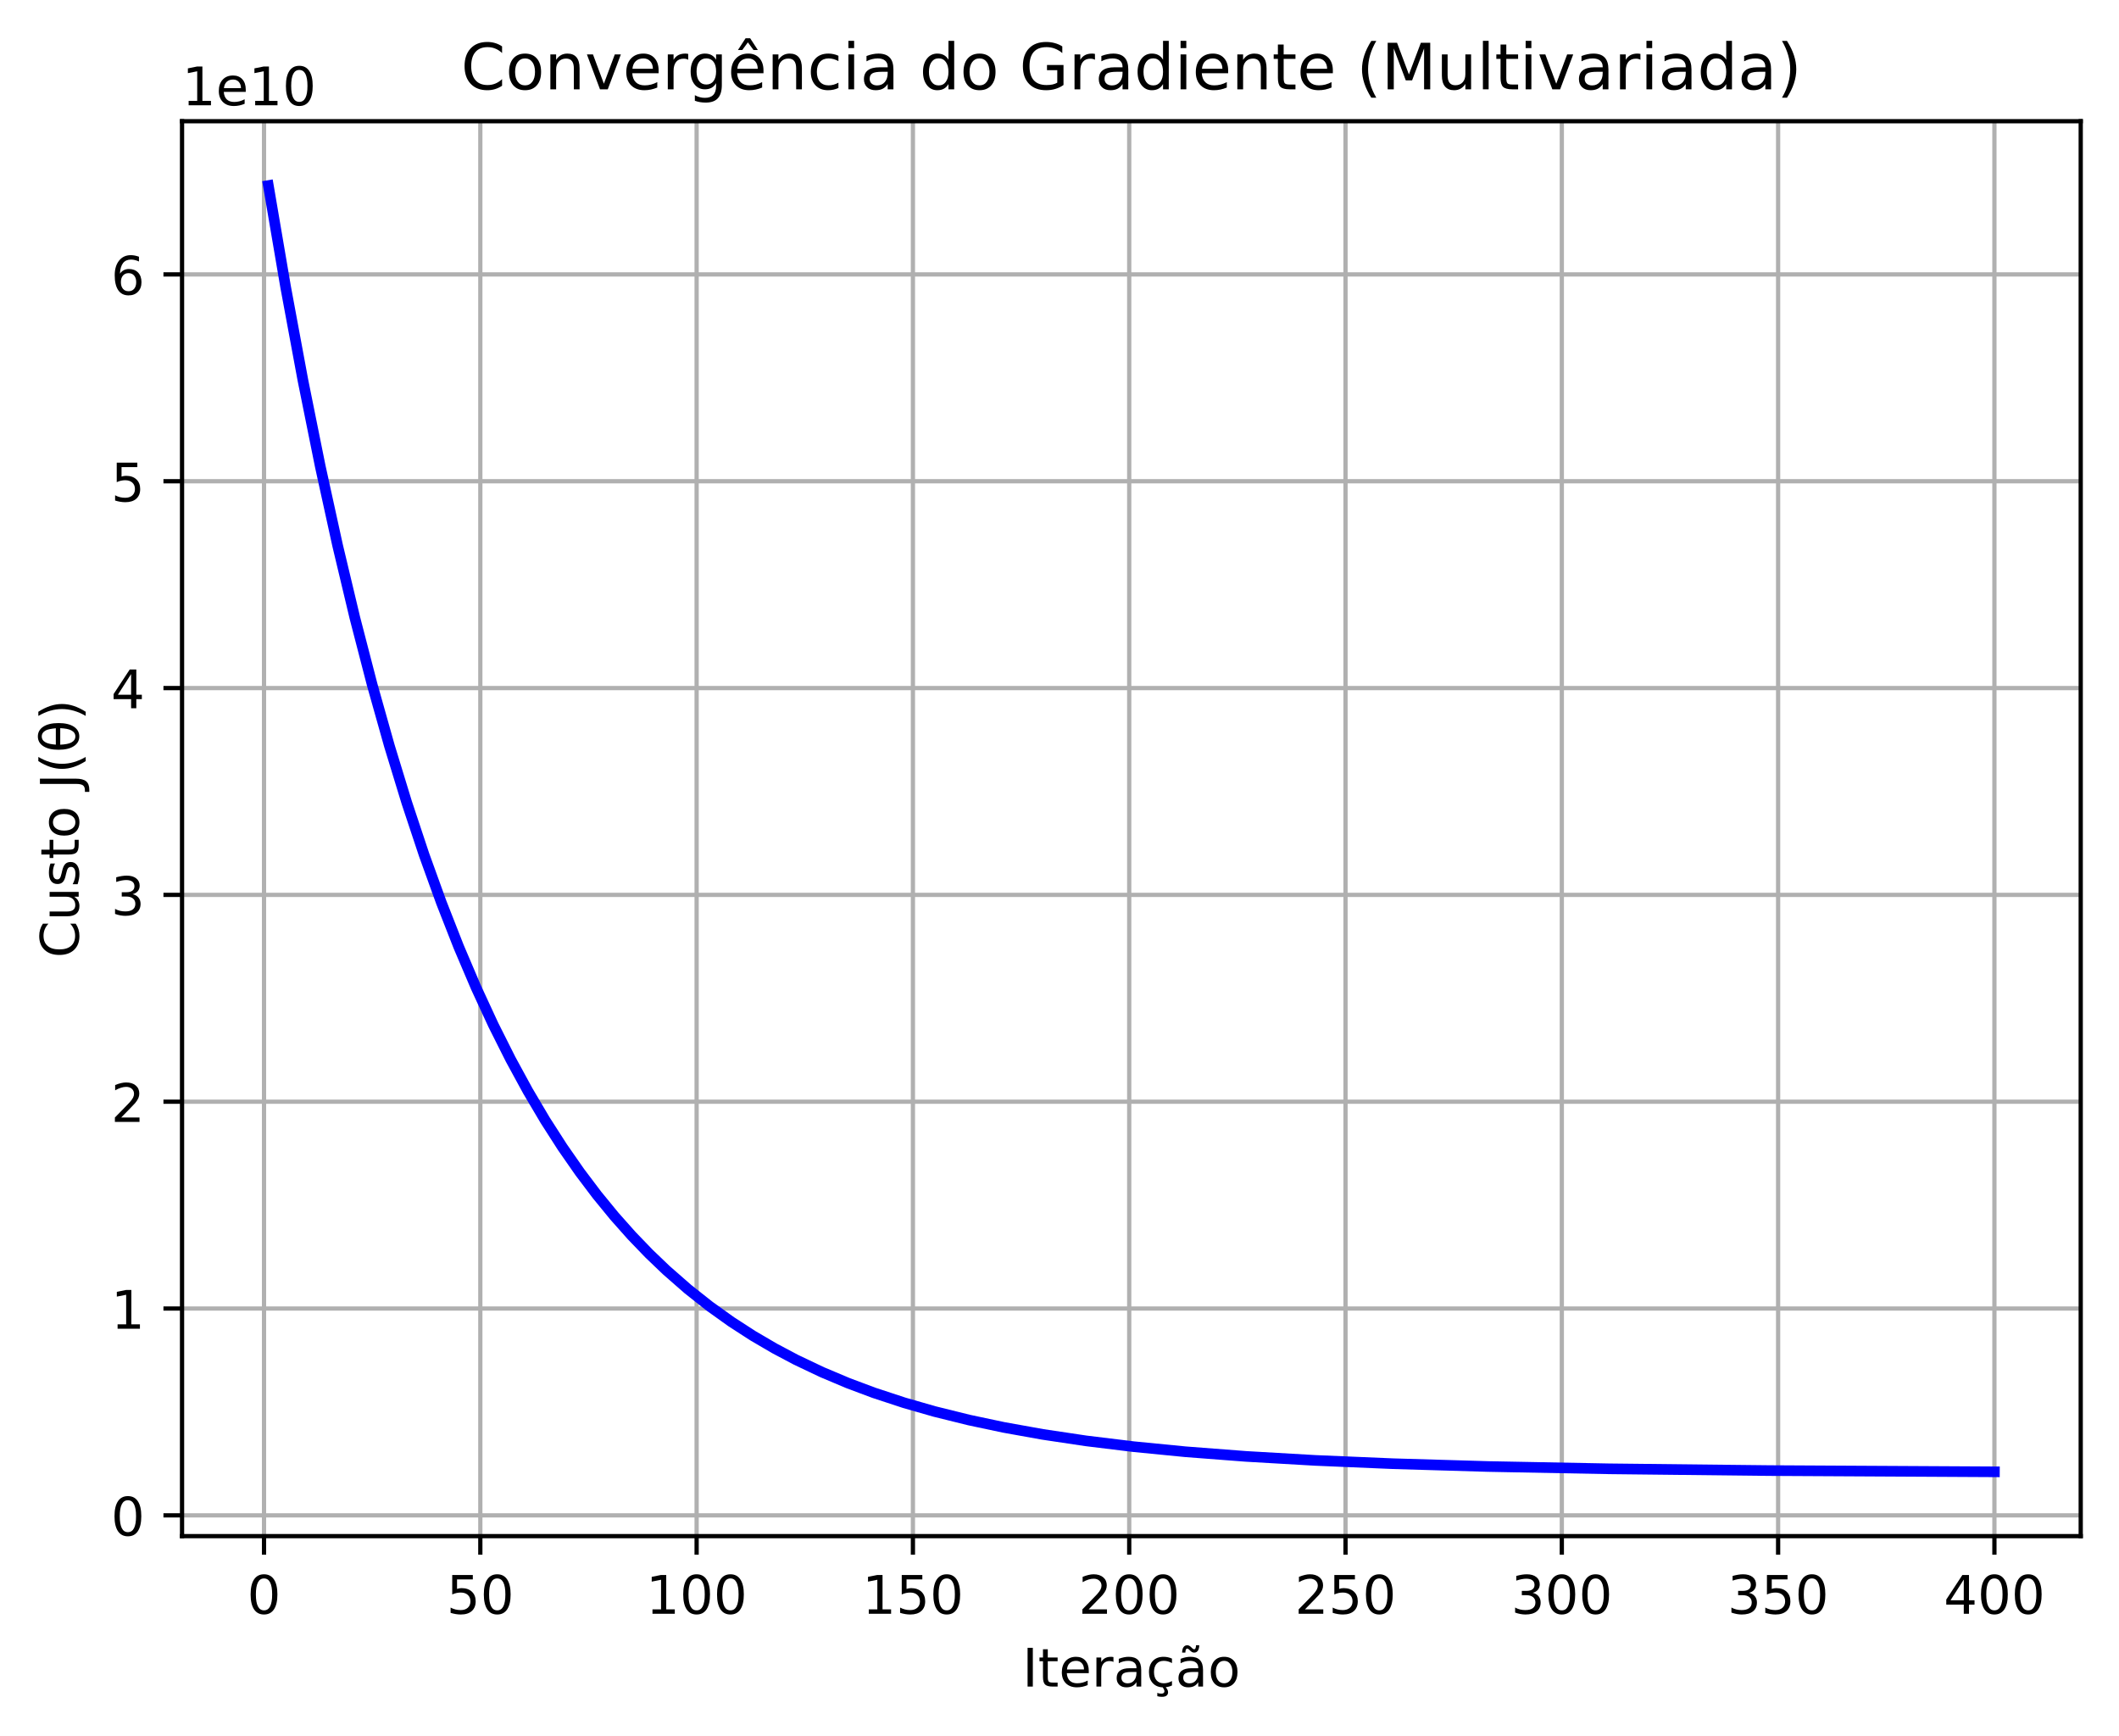
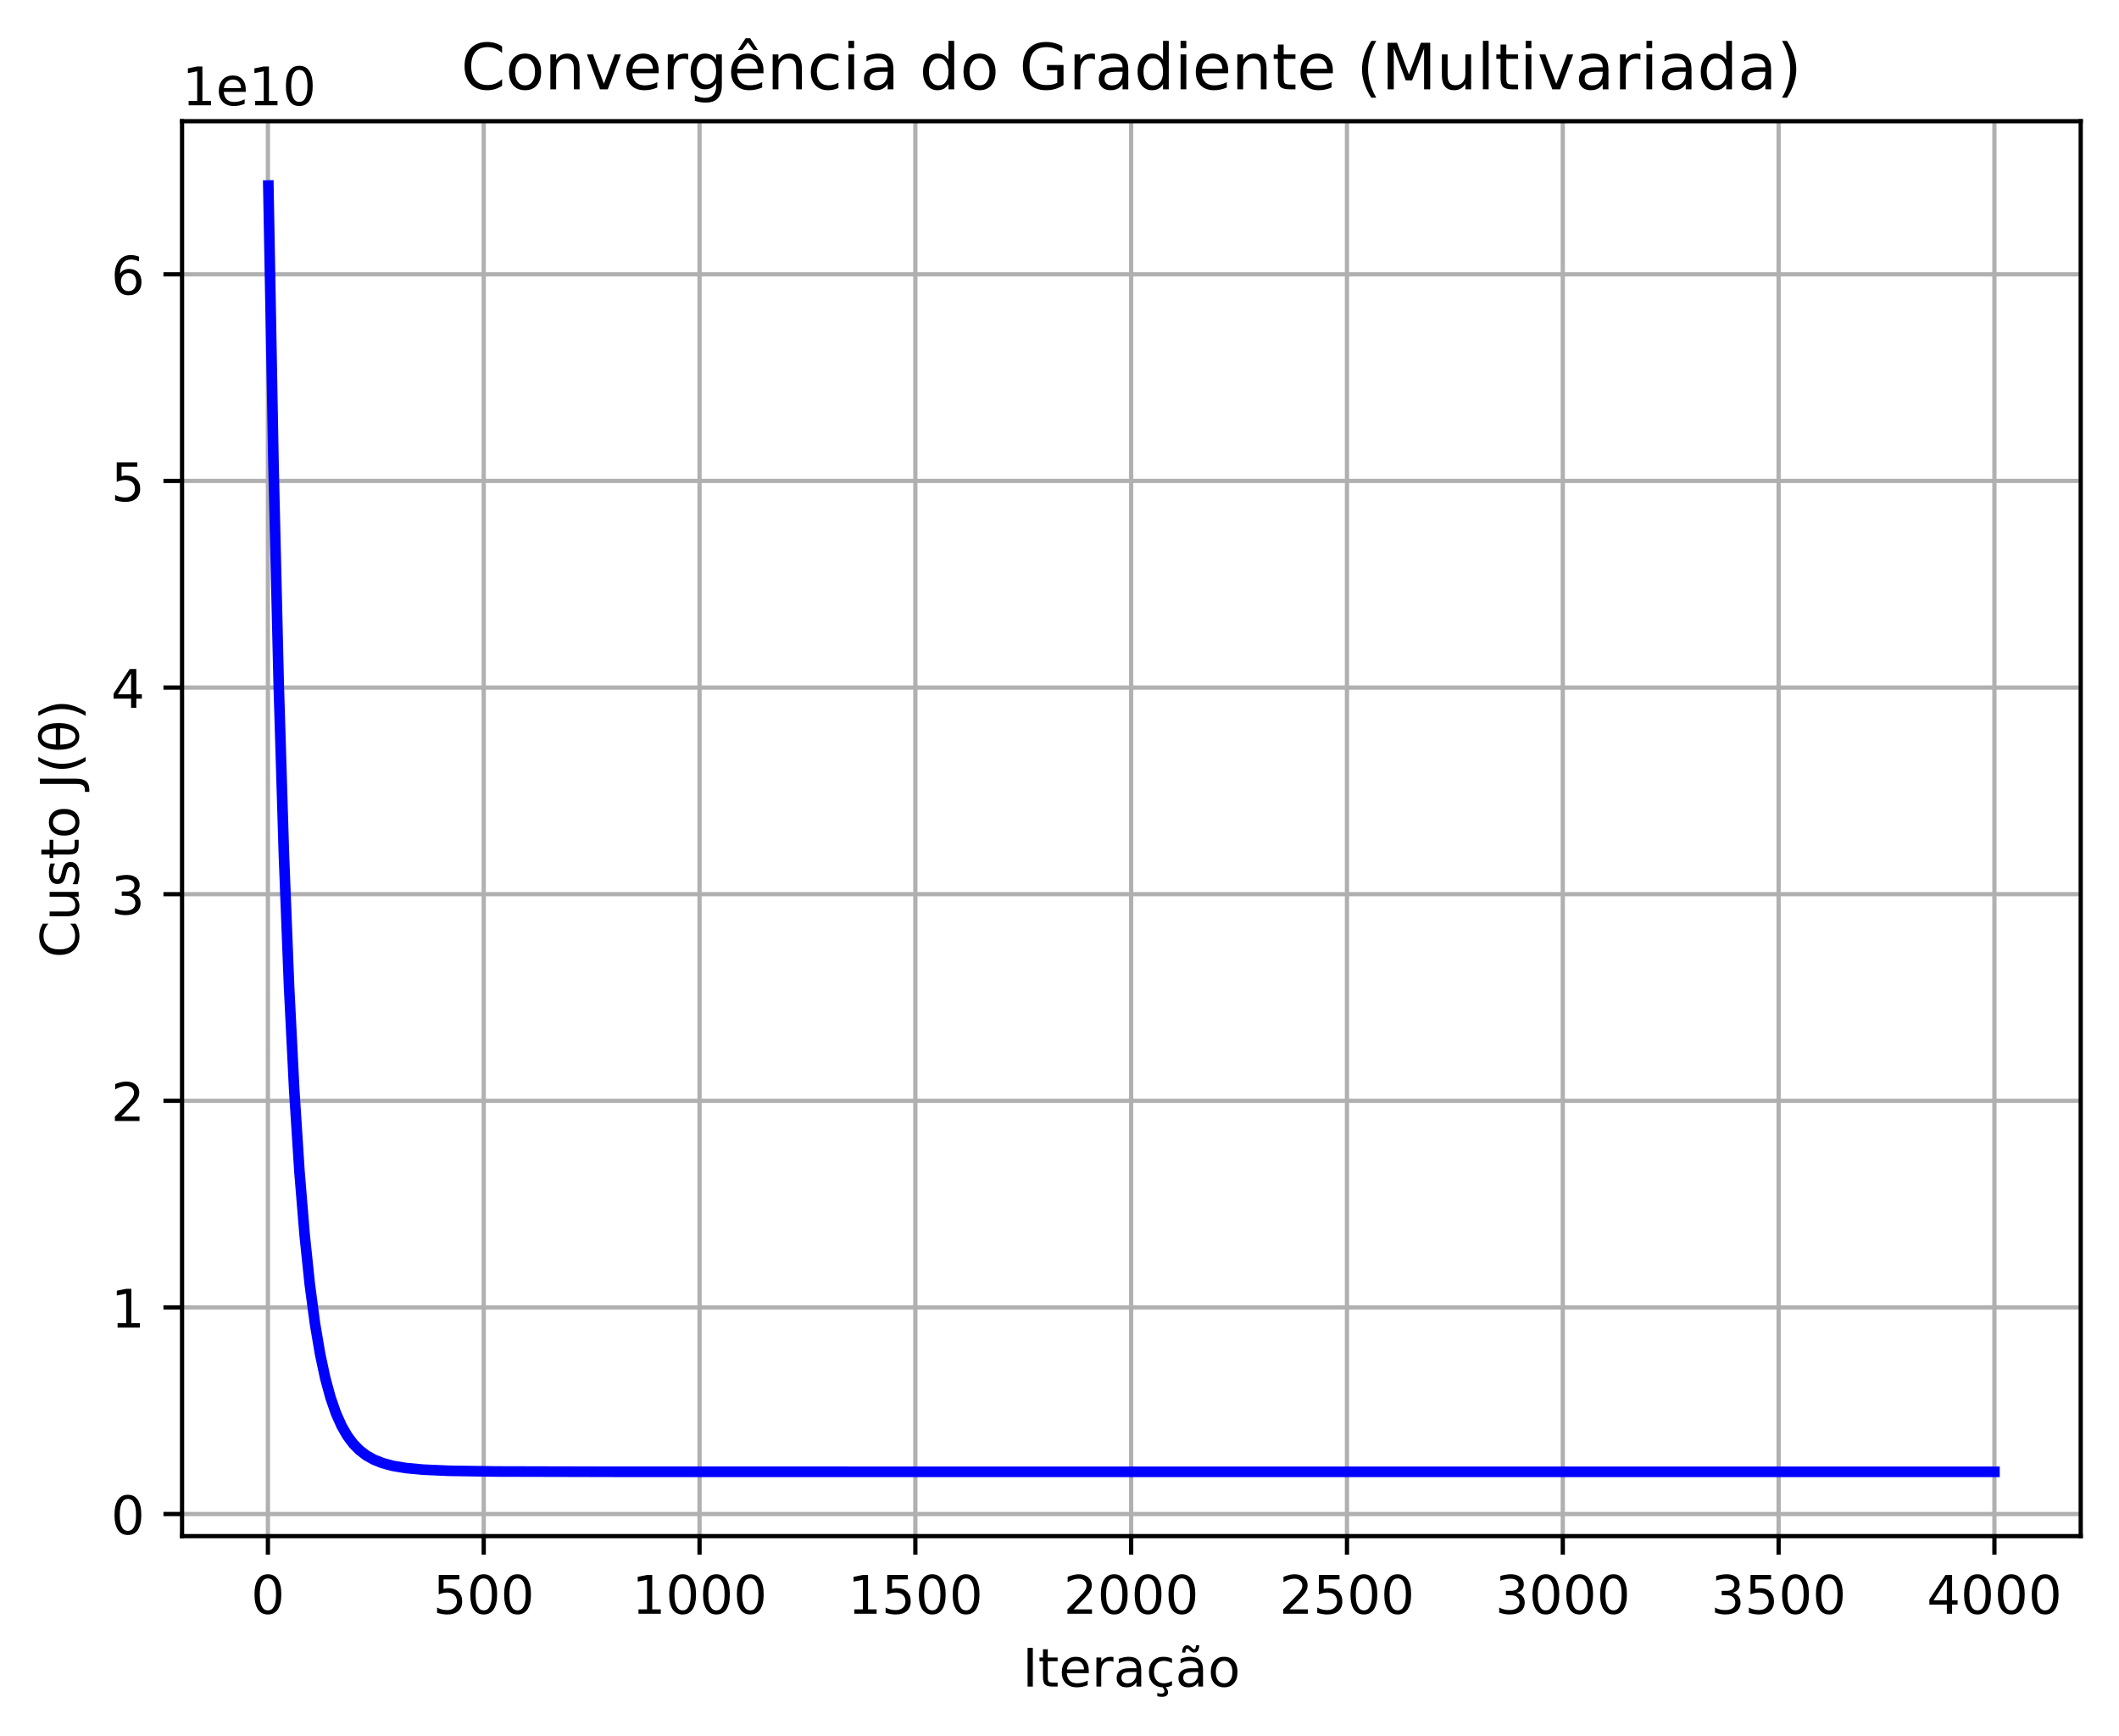
<svg xmlns="http://www.w3.org/2000/svg" xmlns:xlink="http://www.w3.org/1999/xlink" width="398.561pt" height="326.485pt" viewBox="0 0 398.561 326.485" version="1.1">
  <defs>
    <style type="text/css">*{stroke-linejoin: round; stroke-linecap: butt}</style>
  </defs>
  <g id="figure_1">
    <g id="patch_1">
      <path d="M 0 326.485  L 398.561 326.485  L 398.561 0  L 0 0  z " style="fill: #ffffff" />
    </g>
    <g id="axes_1">
      <g id="patch_2">
        <path d="M 34.241 288.91  L 391.361 288.91  L 391.361 22.798  L 34.241 22.798  z " style="fill: #ffffff" />
      </g>
      <g id="matplotlib.axis_1">
        <g id="xtick_1">
          <g id="line2d_1">
-             <path d="M 49.66 288.91  L 49.66 22.798  " clip-path="url(#pa7e8d14a8a)" style="fill: none; stroke: #b0b0b0; stroke-width: 0.8; stroke-linecap: square" />
+             <path d="M 50.392 288.91  L 50.392 22.798  " clip-path="url(#paa30692fa7)" style="fill: none; stroke: #b0b0b0; stroke-width: 0.8; stroke-linecap: square" />
          </g>
          <g id="line2d_2">
            <defs>
-               <path id="m52455fc71c" d="M 0 0  L 0 3.5  " style="stroke: #000000; stroke-width: 0.8" />
+               <path id="ma0780f28d0" d="M 0 0  L 0 3.5  " style="stroke: #000000; stroke-width: 0.8" />
            </defs>
            <g>
-               <use xlink:href="#m52455fc71c" x="49.66" y="288.91" style="stroke: #000000; stroke-width: 0.8" />
+               <use xlink:href="#ma0780f28d0" x="50.392" y="288.91" style="stroke: #000000; stroke-width: 0.8" />
            </g>
          </g>
          <g id="text_1">
-             <g transform="translate(46.47843 303.5086) scale(0.1 -0.1)">
+             <g transform="translate(47.21092 303.5086) scale(0.1 -0.1)">
              <defs>
                <path id="DejaVuSans-30" d="M 2034 4250  Q 1547 4250 1301 3770  Q 1056 3291 1056 2328  Q 1056 1369 1301 889  Q 1547 409 2034 409  Q 2525 409 2770 889  Q 3016 1369 3016 2328  Q 3016 3291 2770 3770  Q 2525 4250 2034 4250  z M 2034 4750  Q 2819 4750 3233 4129  Q 3647 3509 3647 2328  Q 3647 1150 3233 529  Q 2819 -91 2034 -91  Q 1250 -91 836 529  Q 422 1150 422 2328  Q 422 3509 836 4129  Q 1250 4750 2034 4750  z " transform="scale(0.015625)" />
              </defs>
              <use xlink:href="#DejaVuSans-30" />
            </g>
          </g>
        </g>
        <g id="xtick_2">
          <g id="line2d_3">
-             <path d="M 90.343 288.91  L 90.343 22.798  " clip-path="url(#pa7e8d14a8a)" style="fill: none; stroke: #b0b0b0; stroke-width: 0.8; stroke-linecap: square" />
+             <path d="M 90.984 288.91  L 90.984 22.798  " clip-path="url(#paa30692fa7)" style="fill: none; stroke: #b0b0b0; stroke-width: 0.8; stroke-linecap: square" />
          </g>
          <g id="line2d_4">
            <g>
-               <use xlink:href="#m52455fc71c" x="90.343" y="288.91" style="stroke: #000000; stroke-width: 0.8" />
+               <use xlink:href="#ma0780f28d0" x="90.984" y="288.91" style="stroke: #000000; stroke-width: 0.8" />
            </g>
          </g>
          <g id="text_2">
-             <g transform="translate(83.98071 303.5086) scale(0.1 -0.1)">
+             <g transform="translate(81.44039 303.5086) scale(0.1 -0.1)">
              <defs>
                <path id="DejaVuSans-35" d="M 691 4666  L 3169 4666  L 3169 4134  L 1269 4134  L 1269 2991  Q 1406 3038 1543 3061  Q 1681 3084 1819 3084  Q 2600 3084 3056 2656  Q 3513 2228 3513 1497  Q 3513 744 3044 326  Q 2575 -91 1722 -91  Q 1428 -91 1123 -41  Q 819 9 494 109  L 494 744  Q 775 591 1075 516  Q 1375 441 1709 441  Q 2250 441 2565 725  Q 2881 1009 2881 1497  Q 2881 1984 2565 2268  Q 2250 2553 1709 2553  Q 1456 2553 1204 2497  Q 953 2441 691 2322  L 691 4666  z " transform="scale(0.015625)" />
              </defs>
              <use xlink:href="#DejaVuSans-35" />
              <use xlink:href="#DejaVuSans-30" transform="translate(63.62305 0)" />
+               <use xlink:href="#DejaVuSans-30" transform="translate(127.2461 0)" />
            </g>
          </g>
        </g>
        <g id="xtick_3">
          <g id="line2d_5">
-             <path d="M 131.027 288.91  L 131.027 22.798  " clip-path="url(#pa7e8d14a8a)" style="fill: none; stroke: #b0b0b0; stroke-width: 0.8; stroke-linecap: square" />
+             <path d="M 131.576 288.91  L 131.576 22.798  " clip-path="url(#paa30692fa7)" style="fill: none; stroke: #b0b0b0; stroke-width: 0.8; stroke-linecap: square" />
          </g>
          <g id="line2d_6">
            <g>
-               <use xlink:href="#m52455fc71c" x="131.027" y="288.91" style="stroke: #000000; stroke-width: 0.8" />
+               <use xlink:href="#ma0780f28d0" x="131.576" y="288.91" style="stroke: #000000; stroke-width: 0.8" />
            </g>
          </g>
          <g id="text_3">
-             <g transform="translate(121.483 303.5086) scale(0.1 -0.1)">
+             <g transform="translate(118.8511 303.5086) scale(0.1 -0.1)">
              <defs>
                <path id="DejaVuSans-31" d="M 794 531  L 1825 531  L 1825 4091  L 703 3866  L 703 4441  L 1819 4666  L 2450 4666  L 2450 531  L 3481 531  L 3481 0  L 794 0  L 794 531  z " transform="scale(0.015625)" />
              </defs>
              <use xlink:href="#DejaVuSans-31" />
              <use xlink:href="#DejaVuSans-30" transform="translate(63.62305 0)" />
              <use xlink:href="#DejaVuSans-30" transform="translate(127.2461 0)" />
+               <use xlink:href="#DejaVuSans-30" transform="translate(190.8691 0)" />
            </g>
          </g>
        </g>
        <g id="xtick_4">
          <g id="line2d_7">
-             <path d="M 171.71 288.91  L 171.71 22.798  " clip-path="url(#pa7e8d14a8a)" style="fill: none; stroke: #b0b0b0; stroke-width: 0.8; stroke-linecap: square" />
+             <path d="M 172.168 288.91  L 172.168 22.798  " clip-path="url(#paa30692fa7)" style="fill: none; stroke: #b0b0b0; stroke-width: 0.8; stroke-linecap: square" />
          </g>
          <g id="line2d_8">
            <g>
-               <use xlink:href="#m52455fc71c" x="171.71" y="288.91" style="stroke: #000000; stroke-width: 0.8" />
+               <use xlink:href="#ma0780f28d0" x="172.168" y="288.91" style="stroke: #000000; stroke-width: 0.8" />
            </g>
          </g>
          <g id="text_4">
-             <g transform="translate(162.1665 303.5086) scale(0.1 -0.1)">
+             <g transform="translate(159.4431 303.5086) scale(0.1 -0.1)">
              <use xlink:href="#DejaVuSans-31" />
              <use xlink:href="#DejaVuSans-35" transform="translate(63.62305 0)" />
              <use xlink:href="#DejaVuSans-30" transform="translate(127.2461 0)" />
+               <use xlink:href="#DejaVuSans-30" transform="translate(190.8691 0)" />
            </g>
          </g>
        </g>
        <g id="xtick_5">
          <g id="line2d_9">
-             <path d="M 212.394 288.91  L 212.394 22.798  " clip-path="url(#pa7e8d14a8a)" style="fill: none; stroke: #b0b0b0; stroke-width: 0.8; stroke-linecap: square" />
+             <path d="M 212.76 288.91  L 212.76 22.798  " clip-path="url(#paa30692fa7)" style="fill: none; stroke: #b0b0b0; stroke-width: 0.8; stroke-linecap: square" />
          </g>
          <g id="line2d_10">
            <g>
-               <use xlink:href="#m52455fc71c" x="212.394" y="288.91" style="stroke: #000000; stroke-width: 0.8" />
+               <use xlink:href="#ma0780f28d0" x="212.76" y="288.91" style="stroke: #000000; stroke-width: 0.8" />
            </g>
          </g>
          <g id="text_5">
-             <g transform="translate(202.85 303.5086) scale(0.1 -0.1)">
+             <g transform="translate(200.035 303.5086) scale(0.1 -0.1)">
              <defs>
                <path id="DejaVuSans-32" d="M 1228 531  L 3431 531  L 3431 0  L 469 0  L 469 531  Q 828 903 1448 1529  Q 2069 2156 2228 2338  Q 2531 2678 2651 2914  Q 2772 3150 2772 3378  Q 2772 3750 2511 3984  Q 2250 4219 1831 4219  Q 1534 4219 1204 4116  Q 875 4013 500 3803  L 500 4441  Q 881 4594 1212 4672  Q 1544 4750 1819 4750  Q 2544 4750 2975 4387  Q 3406 4025 3406 3419  Q 3406 3131 3298 2873  Q 3191 2616 2906 2266  Q 2828 2175 2409 1742  Q 1991 1309 1228 531  z " transform="scale(0.015625)" />
              </defs>
              <use xlink:href="#DejaVuSans-32" />
              <use xlink:href="#DejaVuSans-30" transform="translate(63.62305 0)" />
              <use xlink:href="#DejaVuSans-30" transform="translate(127.2461 0)" />
+               <use xlink:href="#DejaVuSans-30" transform="translate(190.8691 0)" />
            </g>
          </g>
        </g>
        <g id="xtick_6">
          <g id="line2d_11">
-             <path d="M 253.077 288.91  L 253.077 22.798  " clip-path="url(#pa7e8d14a8a)" style="fill: none; stroke: #b0b0b0; stroke-width: 0.8; stroke-linecap: square" />
+             <path d="M 253.352 288.91  L 253.352 22.798  " clip-path="url(#paa30692fa7)" style="fill: none; stroke: #b0b0b0; stroke-width: 0.8; stroke-linecap: square" />
          </g>
          <g id="line2d_12">
            <g>
-               <use xlink:href="#m52455fc71c" x="253.077" y="288.91" style="stroke: #000000; stroke-width: 0.8" />
+               <use xlink:href="#ma0780f28d0" x="253.352" y="288.91" style="stroke: #000000; stroke-width: 0.8" />
            </g>
          </g>
          <g id="text_6">
-             <g transform="translate(243.5336 303.5086) scale(0.1 -0.1)">
+             <g transform="translate(240.627 303.5086) scale(0.1 -0.1)">
              <use xlink:href="#DejaVuSans-32" />
              <use xlink:href="#DejaVuSans-35" transform="translate(63.62305 0)" />
              <use xlink:href="#DejaVuSans-30" transform="translate(127.2461 0)" />
+               <use xlink:href="#DejaVuSans-30" transform="translate(190.8691 0)" />
            </g>
          </g>
        </g>
        <g id="xtick_7">
          <g id="line2d_13">
-             <path d="M 293.761 288.91  L 293.761 22.798  " clip-path="url(#pa7e8d14a8a)" style="fill: none; stroke: #b0b0b0; stroke-width: 0.8; stroke-linecap: square" />
+             <path d="M 293.944 288.91  L 293.944 22.798  " clip-path="url(#paa30692fa7)" style="fill: none; stroke: #b0b0b0; stroke-width: 0.8; stroke-linecap: square" />
          </g>
          <g id="line2d_14">
            <g>
-               <use xlink:href="#m52455fc71c" x="293.761" y="288.91" style="stroke: #000000; stroke-width: 0.8" />
+               <use xlink:href="#ma0780f28d0" x="293.944" y="288.91" style="stroke: #000000; stroke-width: 0.8" />
            </g>
          </g>
          <g id="text_7">
-             <g transform="translate(284.2171 303.5086) scale(0.1 -0.1)">
+             <g transform="translate(281.219 303.5086) scale(0.1 -0.1)">
              <defs>
                <path id="DejaVuSans-33" d="M 2597 2516  Q 3050 2419 3304 2112  Q 3559 1806 3559 1356  Q 3559 666 3084 287  Q 2609 -91 1734 -91  Q 1441 -91 1130 -33  Q 819 25 488 141  L 488 750  Q 750 597 1062 519  Q 1375 441 1716 441  Q 2309 441 2620 675  Q 2931 909 2931 1356  Q 2931 1769 2642 2001  Q 2353 2234 1838 2234  L 1294 2234  L 1294 2753  L 1863 2753  Q 2328 2753 2575 2939  Q 2822 3125 2822 3475  Q 2822 3834 2567 4026  Q 2313 4219 1838 4219  Q 1578 4219 1281 4162  Q 984 4106 628 3988  L 628 4550  Q 988 4650 1302 4700  Q 1616 4750 1894 4750  Q 2613 4750 3031 4423  Q 3450 4097 3450 3541  Q 3450 3153 3228 2886  Q 3006 2619 2597 2516  z " transform="scale(0.015625)" />
              </defs>
              <use xlink:href="#DejaVuSans-33" />
              <use xlink:href="#DejaVuSans-30" transform="translate(63.62305 0)" />
              <use xlink:href="#DejaVuSans-30" transform="translate(127.2461 0)" />
+               <use xlink:href="#DejaVuSans-30" transform="translate(190.8691 0)" />
            </g>
          </g>
        </g>
        <g id="xtick_8">
          <g id="line2d_15">
-             <path d="M 334.444 288.91  L 334.444 22.798  " clip-path="url(#pa7e8d14a8a)" style="fill: none; stroke: #b0b0b0; stroke-width: 0.8; stroke-linecap: square" />
+             <path d="M 334.536 288.91  L 334.536 22.798  " clip-path="url(#paa30692fa7)" style="fill: none; stroke: #b0b0b0; stroke-width: 0.8; stroke-linecap: square" />
          </g>
          <g id="line2d_16">
            <g>
-               <use xlink:href="#m52455fc71c" x="334.444" y="288.91" style="stroke: #000000; stroke-width: 0.8" />
+               <use xlink:href="#ma0780f28d0" x="334.536" y="288.91" style="stroke: #000000; stroke-width: 0.8" />
            </g>
          </g>
          <g id="text_8">
-             <g transform="translate(324.9006 303.5086) scale(0.1 -0.1)">
+             <g transform="translate(321.8109 303.5086) scale(0.1 -0.1)">
              <use xlink:href="#DejaVuSans-33" />
              <use xlink:href="#DejaVuSans-35" transform="translate(63.62305 0)" />
              <use xlink:href="#DejaVuSans-30" transform="translate(127.2461 0)" />
+               <use xlink:href="#DejaVuSans-30" transform="translate(190.8691 0)" />
            </g>
          </g>
        </g>
        <g id="xtick_9">
          <g id="line2d_17">
-             <path d="M 375.128 288.91  L 375.128 22.798  " clip-path="url(#pa7e8d14a8a)" style="fill: none; stroke: #b0b0b0; stroke-width: 0.8; stroke-linecap: square" />
+             <path d="M 375.128 288.91  L 375.128 22.798  " clip-path="url(#paa30692fa7)" style="fill: none; stroke: #b0b0b0; stroke-width: 0.8; stroke-linecap: square" />
          </g>
          <g id="line2d_18">
            <g>
-               <use xlink:href="#m52455fc71c" x="375.128" y="288.91" style="stroke: #000000; stroke-width: 0.8" />
+               <use xlink:href="#ma0780f28d0" x="375.128" y="288.91" style="stroke: #000000; stroke-width: 0.8" />
            </g>
          </g>
          <g id="text_9">
-             <g transform="translate(365.5841 303.5086) scale(0.1 -0.1)">
+             <g transform="translate(362.4029 303.5086) scale(0.1 -0.1)">
              <defs>
                <path id="DejaVuSans-34" d="M 2419 4116  L 825 1625  L 2419 1625  L 2419 4116  z M 2253 4666  L 3047 4666  L 3047 1625  L 3713 1625  L 3713 1100  L 3047 1100  L 3047 0  L 2419 0  L 2419 1100  L 313 1100  L 313 1709  L 2253 4666  z " transform="scale(0.015625)" />
              </defs>
              <use xlink:href="#DejaVuSans-34" />
              <use xlink:href="#DejaVuSans-30" transform="translate(63.62305 0)" />
              <use xlink:href="#DejaVuSans-30" transform="translate(127.2461 0)" />
+               <use xlink:href="#DejaVuSans-30" transform="translate(190.8691 0)" />
            </g>
          </g>
        </g>
        <g id="text_10">
          <g transform="translate(192.2967 317.2054) scale(0.1 -0.1)">
            <defs>
              <path id="DejaVuSans-49" d="M 628 4666  L 1259 4666  L 1259 0  L 628 0  L 628 4666  z " transform="scale(0.015625)" />
              <path id="DejaVuSans-74" d="M 1172 4494  L 1172 3500  L 2356 3500  L 2356 3053  L 1172 3053  L 1172 1153  Q 1172 725 1289 603  Q 1406 481 1766 481  L 2356 481  L 2356 0  L 1766 0  Q 1100 0 847 248  Q 594 497 594 1153  L 594 3053  L 172 3053  L 172 3500  L 594 3500  L 594 4494  L 1172 4494  z " transform="scale(0.015625)" />
              <path id="DejaVuSans-65" d="M 3597 1894  L 3597 1613  L 953 1613  Q 991 1019 1311 708  Q 1631 397 2203 397  Q 2534 397 2845 478  Q 3156 559 3463 722  L 3463 178  Q 3153 47 2828 -22  Q 2503 -91 2169 -91  Q 1331 -91 842 396  Q 353 884 353 1716  Q 353 2575 817 3079  Q 1281 3584 2069 3584  Q 2775 3584 3186 3129  Q 3597 2675 3597 1894  z M 3022 2063  Q 3016 2534 2758 2815  Q 2500 3097 2075 3097  Q 1594 3097 1305 2825  Q 1016 2553 972 2059  L 3022 2063  z " transform="scale(0.015625)" />
              <path id="DejaVuSans-72" d="M 2631 2963  Q 2534 3019 2420 3045  Q 2306 3072 2169 3072  Q 1681 3072 1420 2755  Q 1159 2438 1159 1844  L 1159 0  L 581 0  L 581 3500  L 1159 3500  L 1159 2956  Q 1341 3275 1631 3429  Q 1922 3584 2338 3584  Q 2397 3584 2469 3576  Q 2541 3569 2628 3553  L 2631 2963  z " transform="scale(0.015625)" />
              <path id="DejaVuSans-61" d="M 2194 1759  Q 1497 1759 1228 1600  Q 959 1441 959 1056  Q 959 750 1161 570  Q 1363 391 1709 391  Q 2188 391 2477 730  Q 2766 1069 2766 1631  L 2766 1759  L 2194 1759  z M 3341 1997  L 3341 0  L 2766 0  L 2766 531  Q 2569 213 2275 61  Q 1981 -91 1556 -91  Q 1019 -91 701 211  Q 384 513 384 1019  Q 384 1609 779 1909  Q 1175 2209 1959 2209  L 2766 2209  L 2766 2266  Q 2766 2663 2505 2880  Q 2244 3097 1772 3097  Q 1472 3097 1187 3025  Q 903 2953 641 2809  L 641 3341  Q 956 3463 1253 3523  Q 1550 3584 1831 3584  Q 2591 3584 2966 3190  Q 3341 2797 3341 1997  z " transform="scale(0.015625)" />
              <path id="DejaVuSans-e7" d="M 3122 3366  L 3122 2828  Q 2878 2963 2633 3030  Q 2388 3097 2138 3097  Q 1578 3097 1268 2742  Q 959 2388 959 1747  Q 959 1106 1268 751  Q 1578 397 2138 397  Q 2388 397 2633 464  Q 2878 531 3122 666  L 3122 134  Q 2881 22 2623 -34  Q 2366 -91 2075 -91  Q 1284 -91 818 406  Q 353 903 353 1747  Q 353 2603 823 3093  Q 1294 3584 2113 3584  Q 2378 3584 2631 3529  Q 2884 3475 3122 3366  z M 2311 0  Q 2482 -194 2566 -358  Q 2651 -522 2651 -672  Q 2651 -950 2463 -1092  Q 2276 -1234 1907 -1234  Q 1764 -1234 1628 -1215  Q 1492 -1197 1357 -1159  L 1357 -750  Q 1464 -803 1579 -826  Q 1695 -850 1842 -850  Q 2026 -850 2120 -775  Q 2214 -700 2214 -556  Q 2214 -463 2146 -327  Q 2079 -191 1939 0  L 2311 0  z " transform="scale(0.015625)" />
              <path id="DejaVuSans-e3" d="M 2194 1759  Q 1497 1759 1228 1600  Q 959 1441 959 1056  Q 959 750 1161 570  Q 1363 391 1709 391  Q 2188 391 2477 730  Q 2766 1069 2766 1631  L 2766 1759  L 2194 1759  z M 3341 1997  L 3341 0  L 2766 0  L 2766 531  Q 2569 213 2275 61  Q 1981 -91 1556 -91  Q 1019 -91 701 211  Q 384 513 384 1019  Q 384 1609 779 1909  Q 1175 2209 1959 2209  L 2766 2209  L 2766 2266  Q 2766 2663 2505 2880  Q 2244 3097 1772 3097  Q 1472 3097 1187 3025  Q 903 2953 641 2809  L 641 3341  Q 956 3463 1253 3523  Q 1550 3584 1831 3584  Q 2591 3584 2966 3190  Q 3341 2797 3341 1997  z M 1844 4281  L 1665 4453  Q 1597 4516 1545 4545  Q 1494 4575 1453 4575  Q 1334 4575 1278 4461  Q 1222 4347 1215 4091  L 825 4091  Q 831 4513 990 4742  Q 1150 4972 1434 4972  Q 1553 4972 1653 4928  Q 1753 4884 1869 4781  L 2047 4609  Q 2115 4547 2167 4517  Q 2219 4488 2259 4488  Q 2378 4488 2434 4602  Q 2490 4716 2497 4972  L 2887 4972  Q 2881 4550 2721 4320  Q 2562 4091 2278 4091  Q 2159 4091 2059 4134  Q 1959 4178 1844 4281  z " transform="scale(0.015625)" />
              <path id="DejaVuSans-6f" d="M 1959 3097  Q 1497 3097 1228 2736  Q 959 2375 959 1747  Q 959 1119 1226 758  Q 1494 397 1959 397  Q 2419 397 2687 759  Q 2956 1122 2956 1747  Q 2956 2369 2687 2733  Q 2419 3097 1959 3097  z M 1959 3584  Q 2709 3584 3137 3096  Q 3566 2609 3566 1747  Q 3566 888 3137 398  Q 2709 -91 1959 -91  Q 1206 -91 779 398  Q 353 888 353 1747  Q 353 2609 779 3096  Q 1206 3584 1959 3584  z " transform="scale(0.015625)" />
            </defs>
            <use xlink:href="#DejaVuSans-49" />
            <use xlink:href="#DejaVuSans-74" transform="translate(29.49219 0)" />
            <use xlink:href="#DejaVuSans-65" transform="translate(68.70117 0)" />
            <use xlink:href="#DejaVuSans-72" transform="translate(130.2246 0)" />
            <use xlink:href="#DejaVuSans-61" transform="translate(171.3379 0)" />
            <use xlink:href="#DejaVuSans-e7" transform="translate(232.6172 0)" />
            <use xlink:href="#DejaVuSans-e3" transform="translate(287.5977 0)" />
            <use xlink:href="#DejaVuSans-6f" transform="translate(348.877 0)" />
          </g>
        </g>
      </g>
      <g id="matplotlib.axis_2">
        <g id="ytick_1">
          <g id="line2d_19">
-             <path d="M 34.241 285.004  L 391.361 285.004  " clip-path="url(#pa7e8d14a8a)" style="fill: none; stroke: #b0b0b0; stroke-width: 0.8; stroke-linecap: square" />
+             <path d="M 34.241 284.754  L 391.361 284.754  " clip-path="url(#paa30692fa7)" style="fill: none; stroke: #b0b0b0; stroke-width: 0.8; stroke-linecap: square" />
          </g>
          <g id="line2d_20">
            <defs>
-               <path id="m42bf6eef14" d="M 0 0  L -3.5 0  " style="stroke: #000000; stroke-width: 0.8" />
+               <path id="m2ce6ae51ba" d="M 0 0  L -3.5 0  " style="stroke: #000000; stroke-width: 0.8" />
            </defs>
            <g>
-               <use xlink:href="#m42bf6eef14" x="34.241" y="285.004" style="stroke: #000000; stroke-width: 0.8" />
+               <use xlink:href="#m2ce6ae51ba" x="34.241" y="284.754" style="stroke: #000000; stroke-width: 0.8" />
            </g>
          </g>
          <g id="text_11">
-             <g transform="translate(20.87813 288.8033) scale(0.1 -0.1)">
+             <g transform="translate(20.87813 288.5535) scale(0.1 -0.1)">
              <use xlink:href="#DejaVuSans-30" />
            </g>
          </g>
        </g>
        <g id="ytick_2">
          <g id="line2d_21">
-             <path d="M 34.241 246.105  L 391.361 246.105  " clip-path="url(#pa7e8d14a8a)" style="fill: none; stroke: #b0b0b0; stroke-width: 0.8; stroke-linecap: square" />
+             <path d="M 34.241 245.894  L 391.361 245.894  " clip-path="url(#paa30692fa7)" style="fill: none; stroke: #b0b0b0; stroke-width: 0.8; stroke-linecap: square" />
          </g>
          <g id="line2d_22">
            <g>
-               <use xlink:href="#m42bf6eef14" x="34.241" y="246.105" style="stroke: #000000; stroke-width: 0.8" />
+               <use xlink:href="#m2ce6ae51ba" x="34.241" y="245.894" style="stroke: #000000; stroke-width: 0.8" />
            </g>
          </g>
          <g id="text_12">
-             <g transform="translate(20.87813 249.9046) scale(0.1 -0.1)">
+             <g transform="translate(20.87813 249.6937) scale(0.1 -0.1)">
              <use xlink:href="#DejaVuSans-31" />
            </g>
          </g>
        </g>
        <g id="ytick_3">
          <g id="line2d_23">
-             <path d="M 34.241 207.207  L 391.361 207.207  " clip-path="url(#pa7e8d14a8a)" style="fill: none; stroke: #b0b0b0; stroke-width: 0.8; stroke-linecap: square" />
+             <path d="M 34.241 207.035  L 391.361 207.035  " clip-path="url(#paa30692fa7)" style="fill: none; stroke: #b0b0b0; stroke-width: 0.8; stroke-linecap: square" />
          </g>
          <g id="line2d_24">
            <g>
-               <use xlink:href="#m42bf6eef14" x="34.241" y="207.207" style="stroke: #000000; stroke-width: 0.8" />
+               <use xlink:href="#m2ce6ae51ba" x="34.241" y="207.035" style="stroke: #000000; stroke-width: 0.8" />
            </g>
          </g>
          <g id="text_13">
-             <g transform="translate(20.87813 211.0059) scale(0.1 -0.1)">
+             <g transform="translate(20.87813 210.8338) scale(0.1 -0.1)">
              <use xlink:href="#DejaVuSans-32" />
            </g>
          </g>
        </g>
        <g id="ytick_4">
          <g id="line2d_25">
-             <path d="M 34.241 168.308  L 391.361 168.308  " clip-path="url(#pa7e8d14a8a)" style="fill: none; stroke: #b0b0b0; stroke-width: 0.8; stroke-linecap: square" />
+             <path d="M 34.241 168.175  L 391.361 168.175  " clip-path="url(#paa30692fa7)" style="fill: none; stroke: #b0b0b0; stroke-width: 0.8; stroke-linecap: square" />
          </g>
          <g id="line2d_26">
            <g>
-               <use xlink:href="#m42bf6eef14" x="34.241" y="168.308" style="stroke: #000000; stroke-width: 0.8" />
+               <use xlink:href="#m2ce6ae51ba" x="34.241" y="168.175" style="stroke: #000000; stroke-width: 0.8" />
            </g>
          </g>
          <g id="text_14">
-             <g transform="translate(20.87813 172.1072) scale(0.1 -0.1)">
+             <g transform="translate(20.87813 171.974) scale(0.1 -0.1)">
              <use xlink:href="#DejaVuSans-33" />
            </g>
          </g>
        </g>
        <g id="ytick_5">
          <g id="line2d_27">
-             <path d="M 34.241 129.409  L 391.361 129.409  " clip-path="url(#pa7e8d14a8a)" style="fill: none; stroke: #b0b0b0; stroke-width: 0.8; stroke-linecap: square" />
+             <path d="M 34.241 129.315  L 391.361 129.315  " clip-path="url(#paa30692fa7)" style="fill: none; stroke: #b0b0b0; stroke-width: 0.8; stroke-linecap: square" />
          </g>
          <g id="line2d_28">
            <g>
-               <use xlink:href="#m42bf6eef14" x="34.241" y="129.409" style="stroke: #000000; stroke-width: 0.8" />
+               <use xlink:href="#m2ce6ae51ba" x="34.241" y="129.315" style="stroke: #000000; stroke-width: 0.8" />
            </g>
          </g>
          <g id="text_15">
-             <g transform="translate(20.87813 133.2085) scale(0.1 -0.1)">
+             <g transform="translate(20.87813 133.1141) scale(0.1 -0.1)">
              <use xlink:href="#DejaVuSans-34" />
            </g>
          </g>
        </g>
        <g id="ytick_6">
          <g id="line2d_29">
-             <path d="M 34.241 90.511  L 391.361 90.511  " clip-path="url(#pa7e8d14a8a)" style="fill: none; stroke: #b0b0b0; stroke-width: 0.8; stroke-linecap: square" />
+             <path d="M 34.241 90.455  L 391.361 90.455  " clip-path="url(#paa30692fa7)" style="fill: none; stroke: #b0b0b0; stroke-width: 0.8; stroke-linecap: square" />
          </g>
          <g id="line2d_30">
            <g>
-               <use xlink:href="#m42bf6eef14" x="34.241" y="90.511" style="stroke: #000000; stroke-width: 0.8" />
+               <use xlink:href="#m2ce6ae51ba" x="34.241" y="90.455" style="stroke: #000000; stroke-width: 0.8" />
            </g>
          </g>
          <g id="text_16">
-             <g transform="translate(20.87813 94.30982) scale(0.1 -0.1)">
+             <g transform="translate(20.87813 94.25428) scale(0.1 -0.1)">
              <use xlink:href="#DejaVuSans-35" />
            </g>
          </g>
        </g>
        <g id="ytick_7">
          <g id="line2d_31">
-             <path d="M 34.241 51.612  L 391.361 51.612  " clip-path="url(#pa7e8d14a8a)" style="fill: none; stroke: #b0b0b0; stroke-width: 0.8; stroke-linecap: square" />
+             <path d="M 34.241 51.595  L 391.361 51.595  " clip-path="url(#paa30692fa7)" style="fill: none; stroke: #b0b0b0; stroke-width: 0.8; stroke-linecap: square" />
          </g>
          <g id="line2d_32">
            <g>
-               <use xlink:href="#m42bf6eef14" x="34.241" y="51.612" style="stroke: #000000; stroke-width: 0.8" />
+               <use xlink:href="#m2ce6ae51ba" x="34.241" y="51.595" style="stroke: #000000; stroke-width: 0.8" />
            </g>
          </g>
          <g id="text_17">
-             <g transform="translate(20.87813 55.41113) scale(0.1 -0.1)">
+             <g transform="translate(20.87813 55.39444) scale(0.1 -0.1)">
              <defs>
                <path id="DejaVuSans-36" d="M 2113 2584  Q 1688 2584 1439 2293  Q 1191 2003 1191 1497  Q 1191 994 1439 701  Q 1688 409 2113 409  Q 2538 409 2786 701  Q 3034 994 3034 1497  Q 3034 2003 2786 2293  Q 2538 2584 2113 2584  z M 3366 4563  L 3366 3988  Q 3128 4100 2886 4159  Q 2644 4219 2406 4219  Q 1781 4219 1451 3797  Q 1122 3375 1075 2522  Q 1259 2794 1537 2939  Q 1816 3084 2150 3084  Q 2853 3084 3261 2657  Q 3669 2231 3669 1497  Q 3669 778 3244 343  Q 2819 -91 2113 -91  Q 1303 -91 875 529  Q 447 1150 447 2328  Q 447 3434 972 4092  Q 1497 4750 2381 4750  Q 2619 4750 2861 4703  Q 3103 4656 3366 4563  z " transform="scale(0.015625)" />
              </defs>
              <use xlink:href="#DejaVuSans-36" />
            </g>
          </g>
        </g>
        <g id="text_18">
          <g transform="translate(14.79844 180.1635) rotate(-90) scale(0.1 -0.1)">
            <defs>
              <path id="DejaVuSans-43" d="M 4122 4306  L 4122 3641  Q 3803 3938 3442 4084  Q 3081 4231 2675 4231  Q 1875 4231 1450 3742  Q 1025 3253 1025 2328  Q 1025 1406 1450 917  Q 1875 428 2675 428  Q 3081 428 3442 575  Q 3803 722 4122 1019  L 4122 359  Q 3791 134 3420 21  Q 3050 -91 2638 -91  Q 1578 -91 968 557  Q 359 1206 359 2328  Q 359 3453 968 4101  Q 1578 4750 2638 4750  Q 3056 4750 3426 4639  Q 3797 4528 4122 4306  z " transform="scale(0.015625)" />
              <path id="DejaVuSans-75" d="M 544 1381  L 544 3500  L 1119 3500  L 1119 1403  Q 1119 906 1312 657  Q 1506 409 1894 409  Q 2359 409 2629 706  Q 2900 1003 2900 1516  L 2900 3500  L 3475 3500  L 3475 0  L 2900 0  L 2900 538  Q 2691 219 2414 64  Q 2138 -91 1772 -91  Q 1169 -91 856 284  Q 544 659 544 1381  z M 1991 3584  L 1991 3584  z " transform="scale(0.015625)" />
              <path id="DejaVuSans-73" d="M 2834 3397  L 2834 2853  Q 2591 2978 2328 3040  Q 2066 3103 1784 3103  Q 1356 3103 1142 2972  Q 928 2841 928 2578  Q 928 2378 1081 2264  Q 1234 2150 1697 2047  L 1894 2003  Q 2506 1872 2764 1633  Q 3022 1394 3022 966  Q 3022 478 2636 193  Q 2250 -91 1575 -91  Q 1294 -91 989 -36  Q 684 19 347 128  L 347 722  Q 666 556 975 473  Q 1284 391 1588 391  Q 1994 391 2212 530  Q 2431 669 2431 922  Q 2431 1156 2273 1281  Q 2116 1406 1581 1522  L 1381 1569  Q 847 1681 609 1914  Q 372 2147 372 2553  Q 372 3047 722 3315  Q 1072 3584 1716 3584  Q 2034 3584 2315 3537  Q 2597 3491 2834 3397  z " transform="scale(0.015625)" />
              <path id="DejaVuSans-20" transform="scale(0.015625)" />
              <path id="DejaVuSans-4a" d="M 628 4666  L 1259 4666  L 1259 325  Q 1259 -519 939 -900  Q 619 -1281 -91 -1281  L -331 -1281  L -331 -750  L -134 -750  Q 284 -750 456 -515  Q 628 -281 628 325  L 628 4666  z " transform="scale(0.015625)" />
              <path id="DejaVuSans-28" d="M 1984 4856  Q 1566 4138 1362 3434  Q 1159 2731 1159 2009  Q 1159 1288 1364 580  Q 1569 -128 1984 -844  L 1484 -844  Q 1016 -109 783 600  Q 550 1309 550 2009  Q 550 2706 781 3412  Q 1013 4119 1484 4856  L 1984 4856  z " transform="scale(0.015625)" />
              <path id="DejaVuSans-3b8" d="M 2953 2219  L 963 2219  Q 1009 1284 1225 888  Q 1494 400 1959 400  Q 2428 400 2688 891  Q 2916 1322 2953 2219  z M 2944 2750  Q 2856 3638 2688 3950  Q 2419 4444 1959 4444  Q 1481 4444 1228 3956  Q 1028 3563 969 2750  L 2944 2750  z M 1959 4913  Q 2709 4913 3138 4250  Q 3566 3591 3566 2422  Q 3566 1256 3138 594  Q 2709 -72 1959 -72  Q 1206 -72 781 594  Q 353 1256 353 2422  Q 353 3591 781 4250  Q 1206 4913 1959 4913  z " transform="scale(0.015625)" />
              <path id="DejaVuSans-29" d="M 513 4856  L 1013 4856  Q 1481 4119 1714 3412  Q 1947 2706 1947 2009  Q 1947 1309 1714 600  Q 1481 -109 1013 -844  L 513 -844  Q 928 -128 1133 580  Q 1338 1288 1338 2009  Q 1338 2731 1133 3434  Q 928 4138 513 4856  z " transform="scale(0.015625)" />
            </defs>
            <use xlink:href="#DejaVuSans-43" />
            <use xlink:href="#DejaVuSans-75" transform="translate(69.82422 0)" />
            <use xlink:href="#DejaVuSans-73" transform="translate(133.2031 0)" />
            <use xlink:href="#DejaVuSans-74" transform="translate(185.3027 0)" />
            <use xlink:href="#DejaVuSans-6f" transform="translate(224.5117 0)" />
            <use xlink:href="#DejaVuSans-20" transform="translate(285.6934 0)" />
            <use xlink:href="#DejaVuSans-4a" transform="translate(317.4805 0)" />
            <use xlink:href="#DejaVuSans-28" transform="translate(346.9727 0)" />
            <use xlink:href="#DejaVuSans-3b8" transform="translate(385.9863 0)" />
            <use xlink:href="#DejaVuSans-29" transform="translate(447.168 0)" />
          </g>
        </g>
        <g id="text_19">
          <g transform="translate(34.24063 19.79812) scale(0.1 -0.1)">
            <use xlink:href="#DejaVuSans-31" />
            <use xlink:href="#DejaVuSans-65" transform="translate(63.62305 0)" />
            <use xlink:href="#DejaVuSans-31" transform="translate(125.1465 0)" />
            <use xlink:href="#DejaVuSans-30" transform="translate(188.7695 0)" />
          </g>
        </g>
      </g>
      <g id="line2d_33">
-         <path d="M 50.473 34.894  L 53.728 53.996  L 56.983 71.555  L 60.237 87.7  L 63.492 102.547  L 66.747 116.202  L 70.001 128.765  L 73.256 140.324  L 76.511 150.961  L 79.765 160.752  L 83.02 169.765  L 86.275 178.064  L 89.53 185.706  L 92.784 192.745  L 96.039 199.229  L 99.294 205.203  L 102.548 210.707  L 105.803 215.78  L 109.058 220.455  L 112.312 224.765  L 115.567 228.739  L 118.822 232.403  L 122.076 235.782  L 125.331 238.899  L 129.399 242.457  L 133.468 245.675  L 137.536 248.585  L 141.604 251.218  L 145.673 253.599  L 149.741 255.755  L 154.623 258.074  L 159.505 260.132  L 164.387 261.96  L 170.083 263.835  L 175.779 265.469  L 182.288 267.081  L 188.797 268.46  L 196.12 269.775  L 204.257 270.991  L 213.207 272.083  L 222.972 273.041  L 234.363 273.914  L 247.382 274.668  L 262.028 275.288  L 279.928 275.816  L 302.711 276.25  L 332.817 276.582  L 375.128 276.814  L 375.128 276.814  " clip-path="url(#pa7e8d14a8a)" style="fill: none; stroke: #0000ff; stroke-width: 2; stroke-linecap: square" />
+         <path d="M 50.473 34.894  L 51.448 87.647  L 52.422 128.671  L 53.396 160.626  L 54.37 185.556  L 55.344 205.033  L 56.319 220.27  L 57.293 232.206  L 58.267 241.567  L 59.241 248.919  L 60.215 254.699  L 61.19 259.249  L 62.164 262.835  L 63.219 265.873  L 64.275 268.227  L 65.33 270.054  L 66.467 271.571  L 67.603 272.731  L 68.902 273.729  L 70.282 274.508  L 71.906 275.16  L 73.854 275.687  L 76.29 276.099  L 79.537 276.406  L 84.408 276.622  L 93.176 276.753  L 115.908 276.809  L 343.141 276.814  L 375.128 276.814  L 375.128 276.814  " clip-path="url(#paa30692fa7)" style="fill: none; stroke: #0000ff; stroke-width: 2; stroke-linecap: square" />
      </g>
      <g id="patch_3">
        <path d="M 34.241 288.91  L 34.241 22.798  " style="fill: none; stroke: #000000; stroke-width: 0.8; stroke-linejoin: miter; stroke-linecap: square" />
      </g>
      <g id="patch_4">
        <path d="M 391.361 288.91  L 391.361 22.798  " style="fill: none; stroke: #000000; stroke-width: 0.8; stroke-linejoin: miter; stroke-linecap: square" />
      </g>
      <g id="patch_5">
        <path d="M 34.241 288.91  L 391.361 288.91  " style="fill: none; stroke: #000000; stroke-width: 0.8; stroke-linejoin: miter; stroke-linecap: square" />
      </g>
      <g id="patch_6">
        <path d="M 34.241 22.798  L 391.361 22.798  " style="fill: none; stroke: #000000; stroke-width: 0.8; stroke-linejoin: miter; stroke-linecap: square" />
      </g>
      <g id="text_20">
        <g transform="translate(86.70687 16.79812) scale(0.12 -0.12)">
          <defs>
            <path id="DejaVuSans-6e" d="M 3513 2113  L 3513 0  L 2938 0  L 2938 2094  Q 2938 2591 2744 2837  Q 2550 3084 2163 3084  Q 1697 3084 1428 2787  Q 1159 2491 1159 1978  L 1159 0  L 581 0  L 581 3500  L 1159 3500  L 1159 2956  Q 1366 3272 1645 3428  Q 1925 3584 2291 3584  Q 2894 3584 3203 3211  Q 3513 2838 3513 2113  z " transform="scale(0.015625)" />
            <path id="DejaVuSans-76" d="M 191 3500  L 800 3500  L 1894 563  L 2988 3500  L 3597 3500  L 2284 0  L 1503 0  L 191 3500  z " transform="scale(0.015625)" />
            <path id="DejaVuSans-67" d="M 2906 1791  Q 2906 2416 2648 2759  Q 2391 3103 1925 3103  Q 1463 3103 1205 2759  Q 947 2416 947 1791  Q 947 1169 1205 825  Q 1463 481 1925 481  Q 2391 481 2648 825  Q 2906 1169 2906 1791  z M 3481 434  Q 3481 -459 3084 -895  Q 2688 -1331 1869 -1331  Q 1566 -1331 1297 -1286  Q 1028 -1241 775 -1147  L 775 -588  Q 1028 -725 1275 -790  Q 1522 -856 1778 -856  Q 2344 -856 2625 -561  Q 2906 -266 2906 331  L 2906 616  Q 2728 306 2450 153  Q 2172 0 1784 0  Q 1141 0 747 490  Q 353 981 353 1791  Q 353 2603 747 3093  Q 1141 3584 1784 3584  Q 2172 3584 2450 3431  Q 2728 3278 2906 2969  L 2906 3500  L 3481 3500  L 3481 434  z " transform="scale(0.015625)" />
            <path id="DejaVuSans-ea" d="M 3597 1894  L 3597 1613  L 953 1613  Q 991 1019 1311 708  Q 1631 397 2203 397  Q 2534 397 2845 478  Q 3156 559 3463 722  L 3463 178  Q 3153 47 2828 -22  Q 2503 -91 2169 -91  Q 1331 -91 842 396  Q 353 884 353 1716  Q 353 2575 817 3079  Q 1281 3584 2069 3584  Q 2775 3584 3186 3129  Q 3597 2675 3597 1894  z M 3022 2063  Q 3016 2534 2758 2815  Q 2500 3097 2075 3097  Q 1594 3097 1305 2825  Q 1016 2553 972 2059  L 3022 2063  z M 1801 5119  L 2263 5119  L 3029 3944  L 2595 3944  L 2032 4709  L 1470 3944  L 1035 3944  L 1801 5119  z " transform="scale(0.015625)" />
            <path id="DejaVuSans-63" d="M 3122 3366  L 3122 2828  Q 2878 2963 2633 3030  Q 2388 3097 2138 3097  Q 1578 3097 1268 2742  Q 959 2388 959 1747  Q 959 1106 1268 751  Q 1578 397 2138 397  Q 2388 397 2633 464  Q 2878 531 3122 666  L 3122 134  Q 2881 22 2623 -34  Q 2366 -91 2075 -91  Q 1284 -91 818 406  Q 353 903 353 1747  Q 353 2603 823 3093  Q 1294 3584 2113 3584  Q 2378 3584 2631 3529  Q 2884 3475 3122 3366  z " transform="scale(0.015625)" />
            <path id="DejaVuSans-69" d="M 603 3500  L 1178 3500  L 1178 0  L 603 0  L 603 3500  z M 603 4863  L 1178 4863  L 1178 4134  L 603 4134  L 603 4863  z " transform="scale(0.015625)" />
            <path id="DejaVuSans-64" d="M 2906 2969  L 2906 4863  L 3481 4863  L 3481 0  L 2906 0  L 2906 525  Q 2725 213 2448 61  Q 2172 -91 1784 -91  Q 1150 -91 751 415  Q 353 922 353 1747  Q 353 2572 751 3078  Q 1150 3584 1784 3584  Q 2172 3584 2448 3432  Q 2725 3281 2906 2969  z M 947 1747  Q 947 1113 1208 752  Q 1469 391 1925 391  Q 2381 391 2643 752  Q 2906 1113 2906 1747  Q 2906 2381 2643 2742  Q 2381 3103 1925 3103  Q 1469 3103 1208 2742  Q 947 2381 947 1747  z " transform="scale(0.015625)" />
            <path id="DejaVuSans-47" d="M 3809 666  L 3809 1919  L 2778 1919  L 2778 2438  L 4434 2438  L 4434 434  Q 4069 175 3628 42  Q 3188 -91 2688 -91  Q 1594 -91 976 548  Q 359 1188 359 2328  Q 359 3472 976 4111  Q 1594 4750 2688 4750  Q 3144 4750 3555 4637  Q 3966 4525 4313 4306  L 4313 3634  Q 3963 3931 3569 4081  Q 3175 4231 2741 4231  Q 1884 4231 1454 3753  Q 1025 3275 1025 2328  Q 1025 1384 1454 906  Q 1884 428 2741 428  Q 3075 428 3337 486  Q 3600 544 3809 666  z " transform="scale(0.015625)" />
            <path id="DejaVuSans-4d" d="M 628 4666  L 1569 4666  L 2759 1491  L 3956 4666  L 4897 4666  L 4897 0  L 4281 0  L 4281 4097  L 3078 897  L 2444 897  L 1241 4097  L 1241 0  L 628 0  L 628 4666  z " transform="scale(0.015625)" />
            <path id="DejaVuSans-6c" d="M 603 4863  L 1178 4863  L 1178 0  L 603 0  L 603 4863  z " transform="scale(0.015625)" />
          </defs>
          <use xlink:href="#DejaVuSans-43" />
          <use xlink:href="#DejaVuSans-6f" transform="translate(69.82422 0)" />
          <use xlink:href="#DejaVuSans-6e" transform="translate(131.0059 0)" />
          <use xlink:href="#DejaVuSans-76" transform="translate(194.3848 0)" />
          <use xlink:href="#DejaVuSans-65" transform="translate(253.5645 0)" />
          <use xlink:href="#DejaVuSans-72" transform="translate(315.0879 0)" />
          <use xlink:href="#DejaVuSans-67" transform="translate(354.4512 0)" />
          <use xlink:href="#DejaVuSans-ea" transform="translate(417.9277 0)" />
          <use xlink:href="#DejaVuSans-6e" transform="translate(479.4512 0)" />
          <use xlink:href="#DejaVuSans-63" transform="translate(542.8301 0)" />
          <use xlink:href="#DejaVuSans-69" transform="translate(597.8105 0)" />
          <use xlink:href="#DejaVuSans-61" transform="translate(625.5938 0)" />
          <use xlink:href="#DejaVuSans-20" transform="translate(686.873 0)" />
          <use xlink:href="#DejaVuSans-64" transform="translate(718.6602 0)" />
          <use xlink:href="#DejaVuSans-6f" transform="translate(782.1367 0)" />
          <use xlink:href="#DejaVuSans-20" transform="translate(843.3184 0)" />
          <use xlink:href="#DejaVuSans-47" transform="translate(875.1055 0)" />
          <use xlink:href="#DejaVuSans-72" transform="translate(952.5957 0)" />
          <use xlink:href="#DejaVuSans-61" transform="translate(993.709 0)" />
          <use xlink:href="#DejaVuSans-64" transform="translate(1054.988 0)" />
          <use xlink:href="#DejaVuSans-69" transform="translate(1118.465 0)" />
          <use xlink:href="#DejaVuSans-65" transform="translate(1146.248 0)" />
          <use xlink:href="#DejaVuSans-6e" transform="translate(1207.771 0)" />
          <use xlink:href="#DejaVuSans-74" transform="translate(1271.15 0)" />
          <use xlink:href="#DejaVuSans-65" transform="translate(1310.359 0)" />
          <use xlink:href="#DejaVuSans-20" transform="translate(1371.883 0)" />
          <use xlink:href="#DejaVuSans-28" transform="translate(1403.67 0)" />
          <use xlink:href="#DejaVuSans-4d" transform="translate(1442.684 0)" />
          <use xlink:href="#DejaVuSans-75" transform="translate(1528.963 0)" />
          <use xlink:href="#DejaVuSans-6c" transform="translate(1592.342 0)" />
          <use xlink:href="#DejaVuSans-74" transform="translate(1620.125 0)" />
          <use xlink:href="#DejaVuSans-69" transform="translate(1659.334 0)" />
          <use xlink:href="#DejaVuSans-76" transform="translate(1687.117 0)" />
          <use xlink:href="#DejaVuSans-61" transform="translate(1746.297 0)" />
          <use xlink:href="#DejaVuSans-72" transform="translate(1807.576 0)" />
          <use xlink:href="#DejaVuSans-69" transform="translate(1848.689 0)" />
          <use xlink:href="#DejaVuSans-61" transform="translate(1876.473 0)" />
          <use xlink:href="#DejaVuSans-64" transform="translate(1937.752 0)" />
          <use xlink:href="#DejaVuSans-61" transform="translate(2001.229 0)" />
          <use xlink:href="#DejaVuSans-29" transform="translate(2062.508 0)" />
        </g>
      </g>
    </g>
  </g>
  <defs>
-     <clipPath id="pa7e8d14a8a">
+     <clipPath id="paa30692fa7">
      <rect x="34.241" y="22.798" width="357.12" height="266.112" />
    </clipPath>
  </defs>
</svg>
